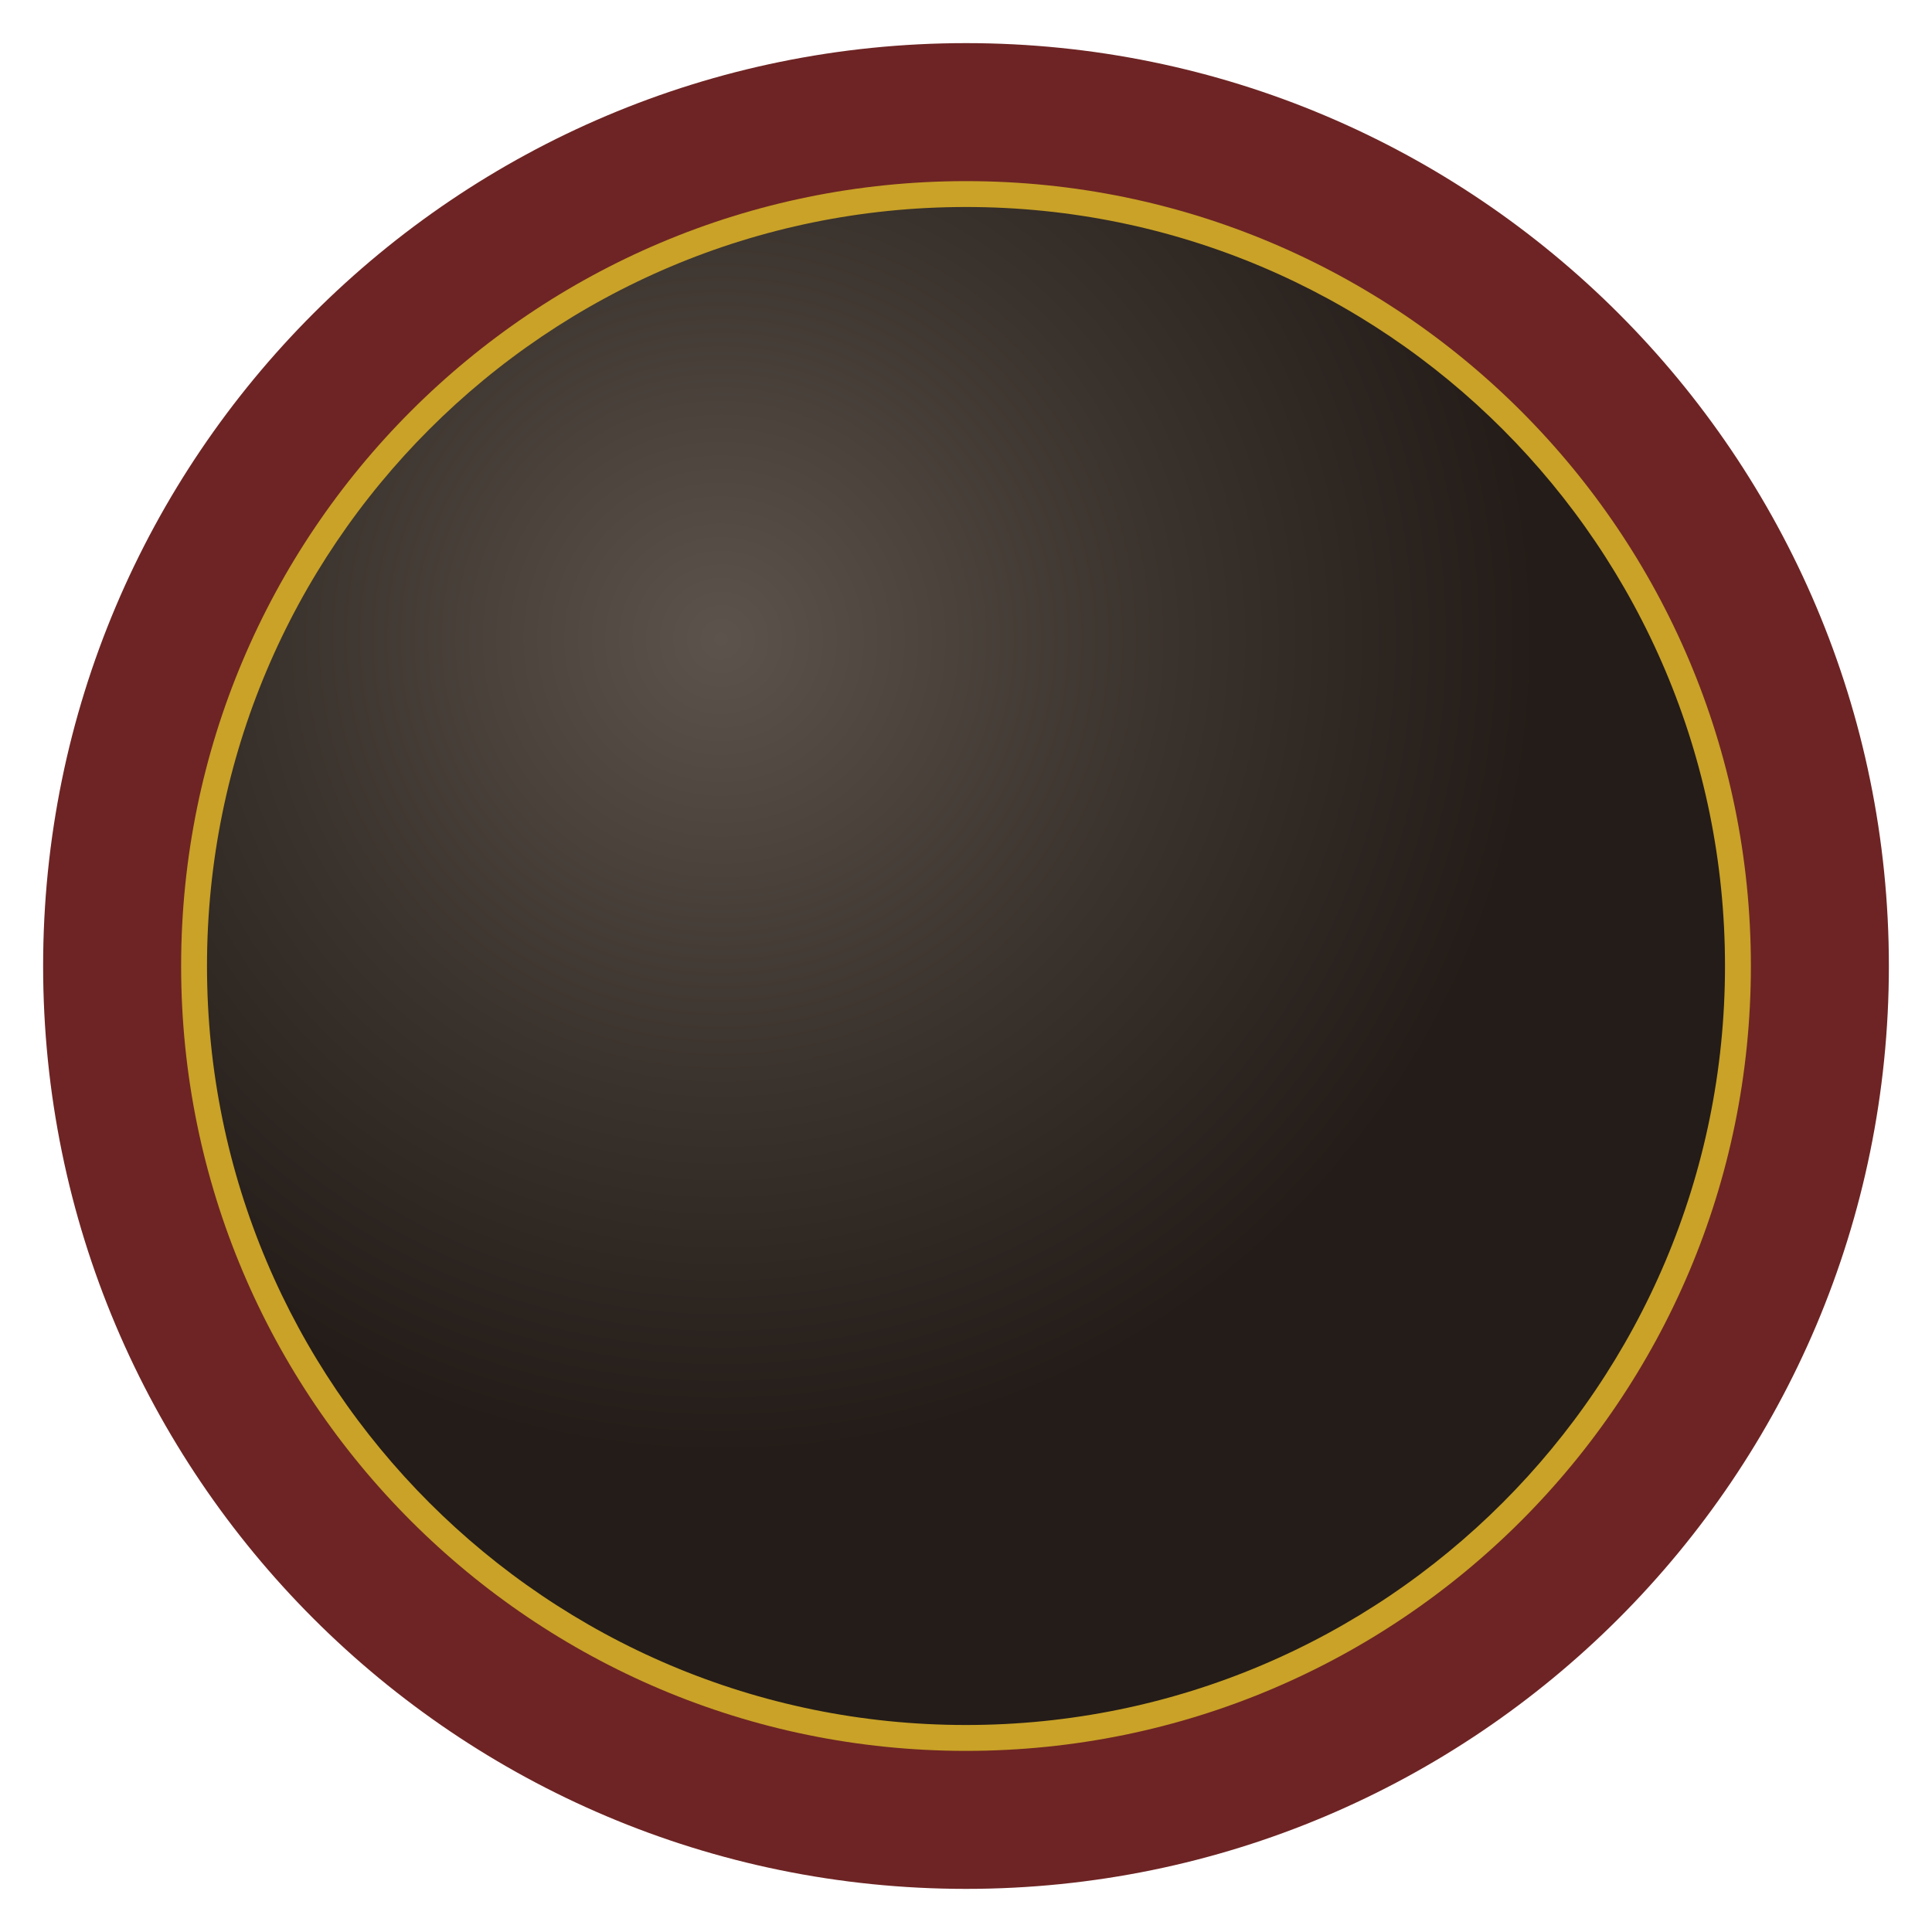
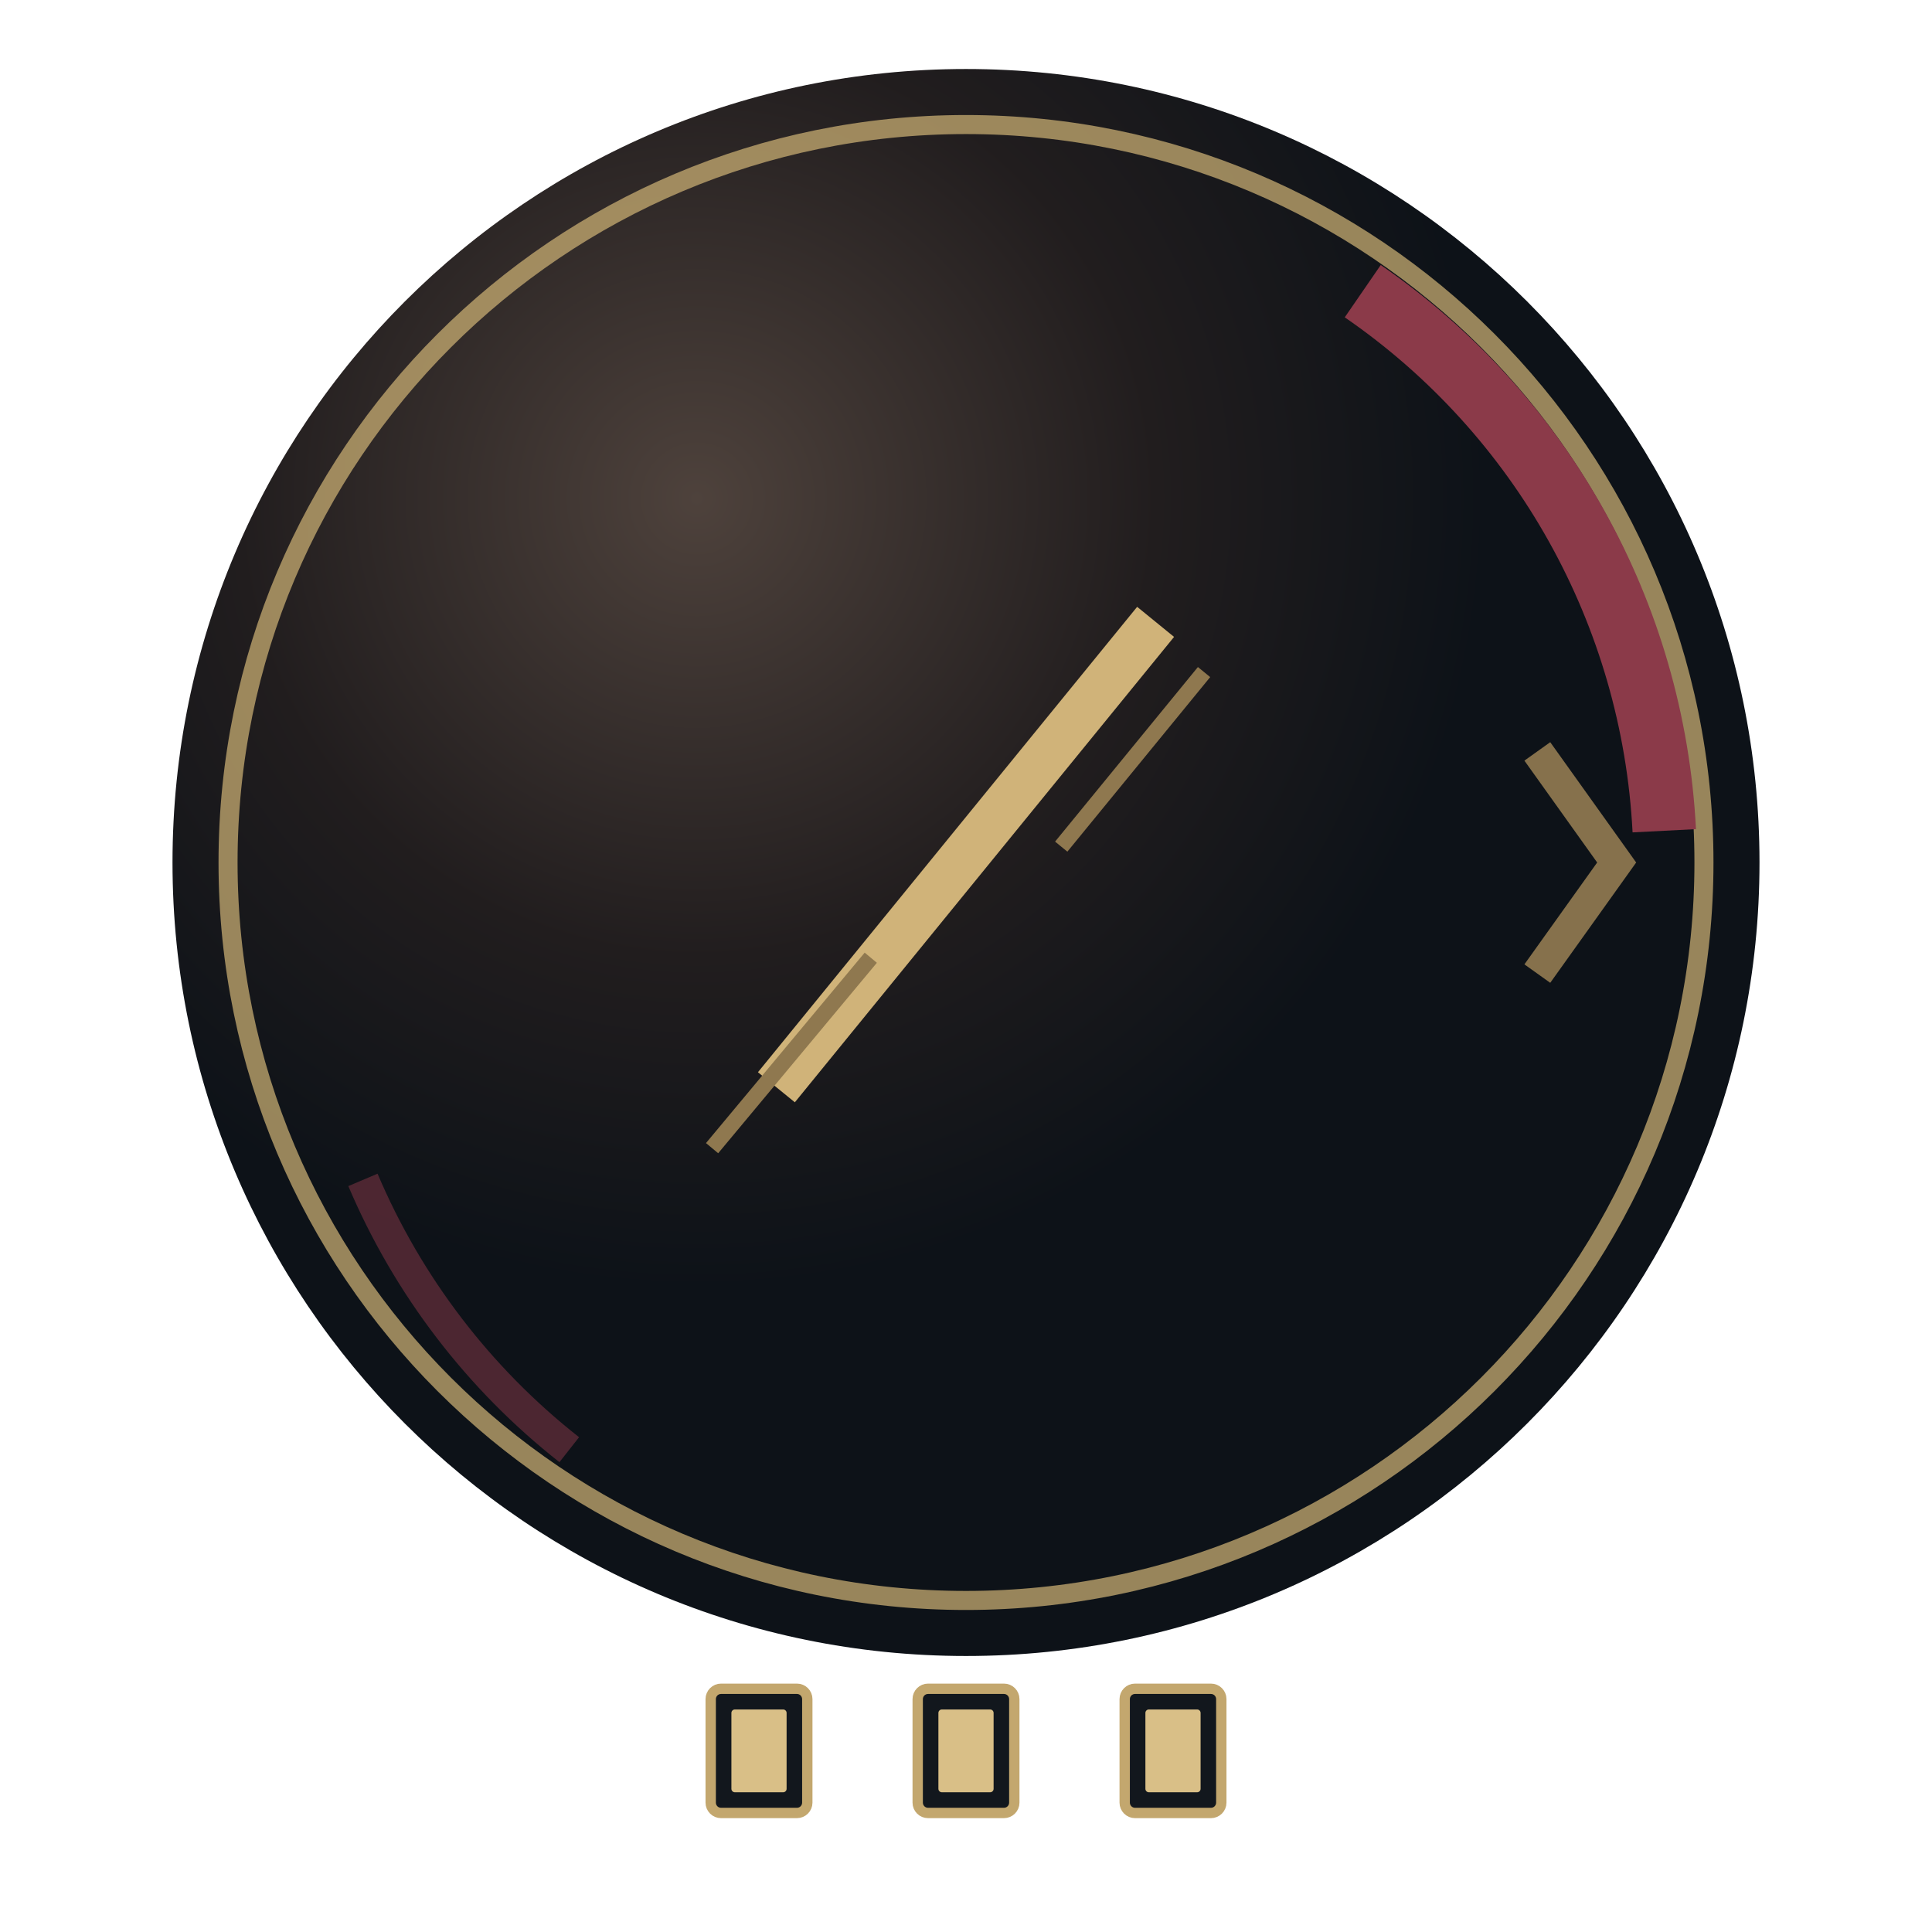
<svg xmlns="http://www.w3.org/2000/svg" width="56" height="56" viewBox="0 0 56 56">
  <defs>
-     <radialGradient id="g" cx="35%" cy="30%" r="50%">
-       <stop offset="0%" stop-color="#5c534c" />
-       <stop offset="55%" stop-color="#3a322c" />
-       <stop offset="100%" stop-color="#241c18" />
+     <radialGradient id="youth-doc-body" cx="33%" cy="27%">
+       <stop stop-color="#4e423c" />
+       <stop offset=".58" stop-color="#211d1e" />
+       <stop offset="1" stop-color="#0d1218" />
    </radialGradient>
  </defs>
-   <circle cx="28" cy="28" r="24" fill="url(#g)" />
-   <circle cx="28" cy="28" r="23" fill="none" stroke="#c9a227" stroke-width="2" />
-   <circle cx="28" cy="28" r="24.75" fill="none" stroke="#6e2424" stroke-width="4" />
+   <style>.youth-rim{fill:none;stroke:#cdb174;stroke-width:1.2;opacity:.72}.youth-accent,.youth-accent-dim{fill:none;stroke:#8b3a49;stroke-width:4}.youth-accent-dim{stroke-width:2;opacity:.5}.youth-mark{fill:none;stroke:#d0b379;stroke-width:3;stroke-linecap:square}.youth-mark-offset{fill:none;stroke:#8f784f;stroke-width:1}.youth-inject-flare,.youth-shot-pulse{opacity:0}.youth-recoil-mark{fill:none;stroke:#b99a62;stroke-width:2;opacity:.7}.youth-cell-frame{fill:#12171d;stroke:#c3a76e;stroke-width:1.5}.youth-cell-fill{fill:#d9bf87}</style>
+   <g transform="translate(5 2) scale(.46)">
+     <circle cx="50" cy="50" r="50" fill="url(#youth-doc-body)" />
+     <circle class="youth-rim" cx="50" cy="50" r="46.5" />
+     <path class="youth-accent" d="M75 14A44 44 0 0 1 94 48" />
+     <path class="youth-accent-dim" d="M25 87A43 43 0 0 1 12 70" />
+     <path class="youth-mark" d="M39 63 61 36" />
+     <path class="youth-mark-offset" d="m34 68 10-12m12-7 9-11" />
+     <circle class="youth-inject-flare" cx="50" cy="50" r="51" />
+     <path class="youth-recoil-mark" d="m86 43 5 7-5 7" />
+     <path class="youth-shot-pulse" d="M98 50h15m-10-7 7 3m-7 11 7-3" />
+   </g>
+   <svg x="20" y="48" width="4" height="5.5" viewBox="0 0 20 24" aria-hidden="true">
+     <rect class="youth-cell-frame" x="3" y="3" width="14" height="18" rx="1.5" />
+     <rect class="youth-cell-fill" x="6" y="6" width="8" height="12" rx=".5" />
+   </svg>
+   <svg x="26" y="48" width="4" height="5.5" viewBox="0 0 20 24" aria-hidden="true">
+     <rect class="youth-cell-frame" x="3" y="3" width="14" height="18" rx="1.5" />
+     <rect class="youth-cell-fill" x="6" y="6" width="8" height="12" rx=".5" />
+   </svg>
+   <svg x="32" y="48" width="4" height="5.5" viewBox="0 0 20 24" aria-hidden="true">
+     <rect class="youth-cell-frame" x="3" y="3" width="14" height="18" rx="1.5" />
+     <rect class="youth-cell-fill" x="6" y="6" width="8" height="12" rx=".5" />
+   </svg>
</svg>
